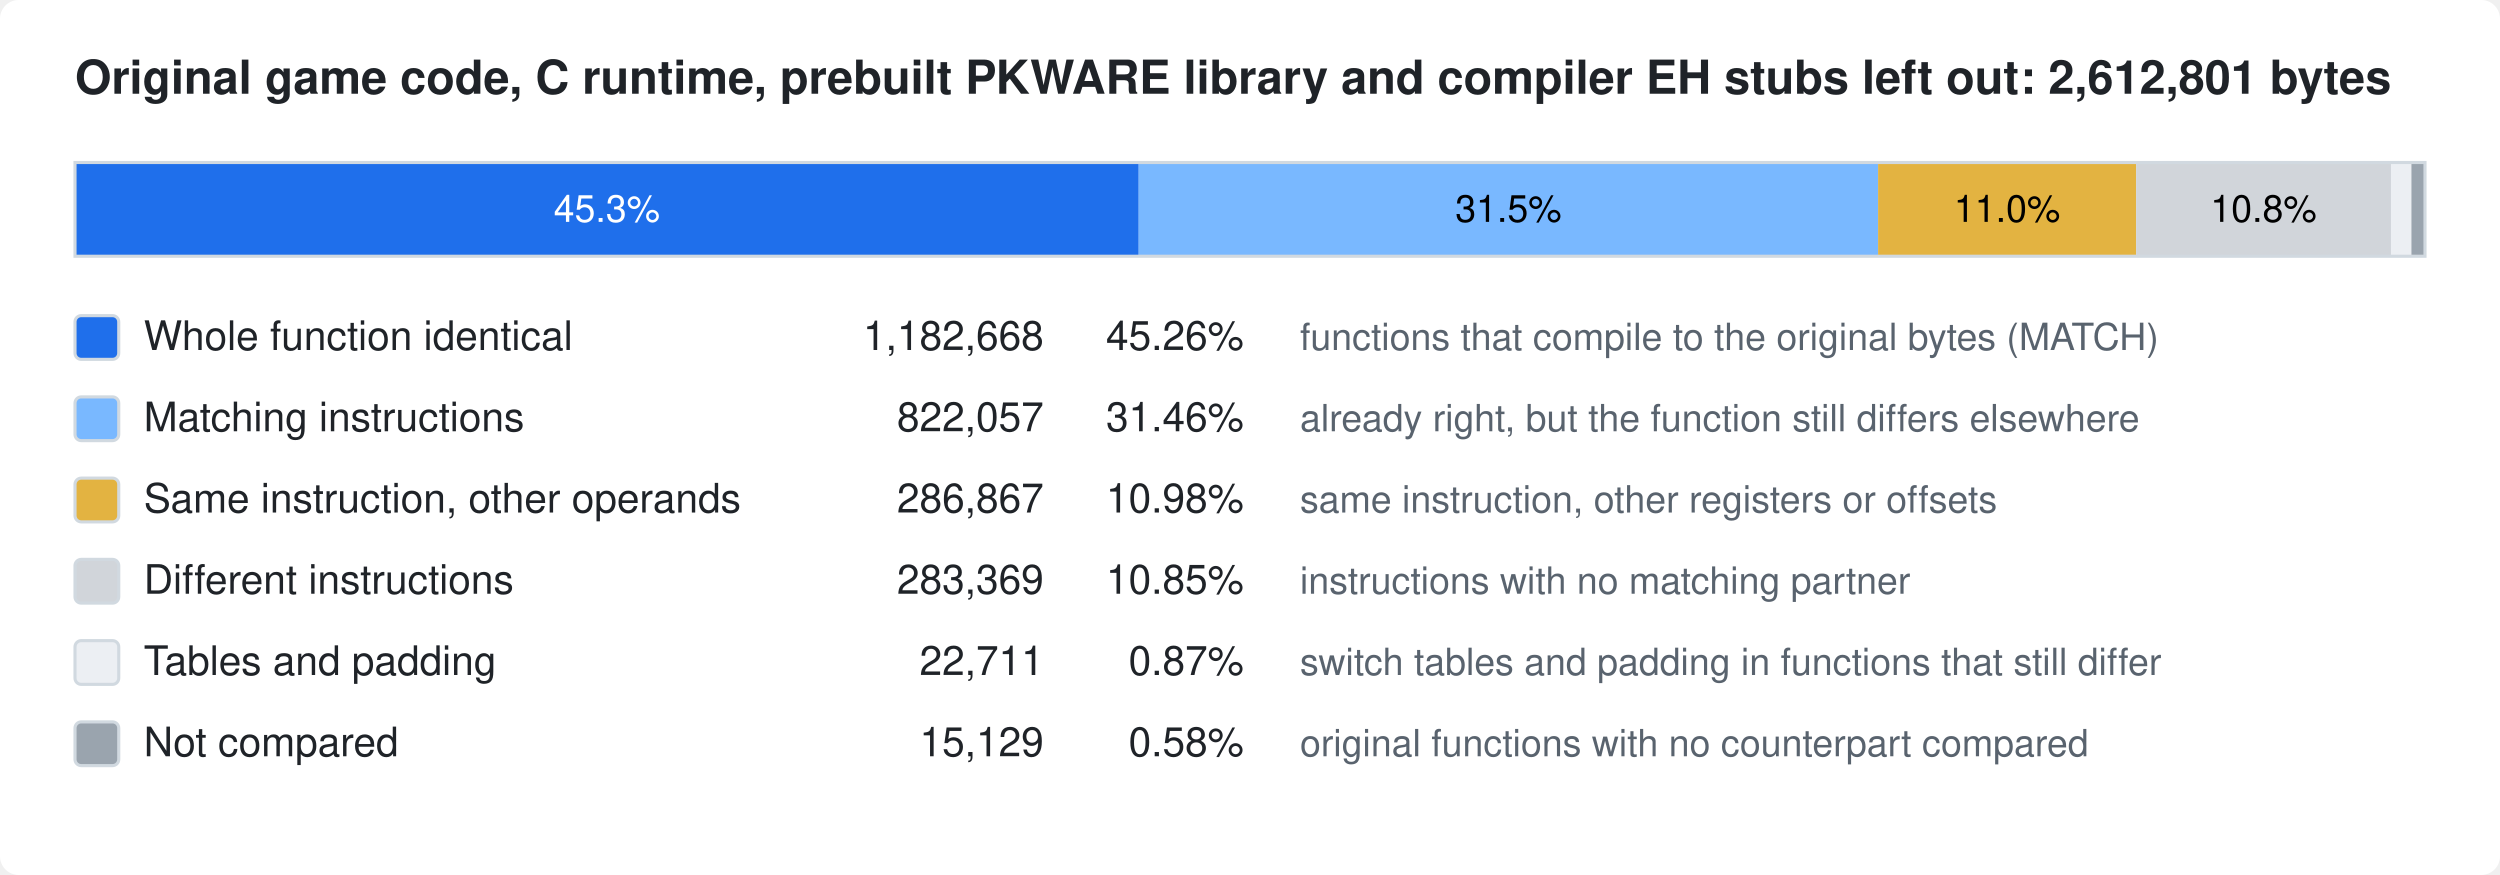
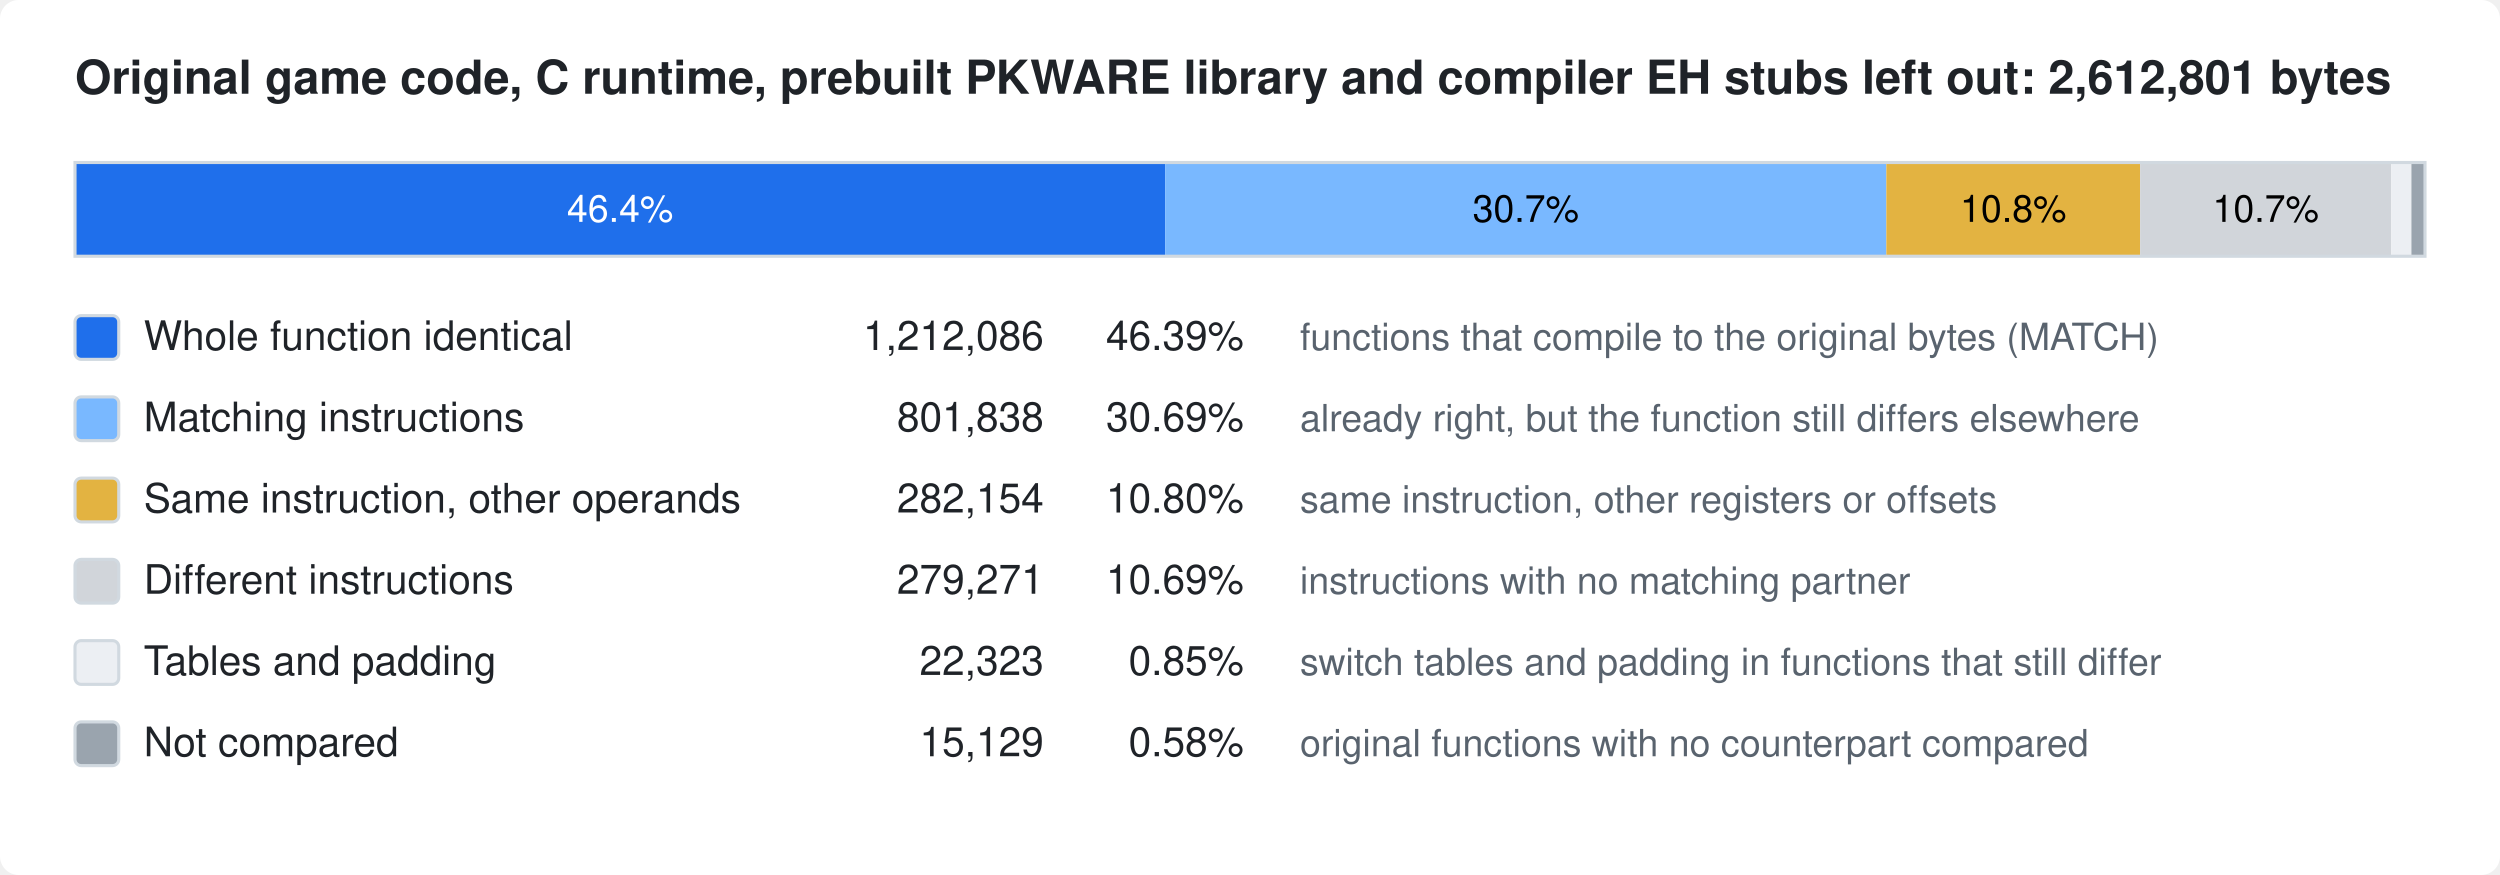
<svg xmlns="http://www.w3.org/2000/svg" width="800" height="280" viewBox="0 0 800 280" font-family="system-ui, -apple-system, Segoe UI, Helvetica, Arial, sans-serif">
  <rect width="800" height="280" rx="6" fill="#ffffff" />
  <text x="24" y="30" font-size="15" font-weight="600" fill="#1f2328">Original game code, C runtime, prebuilt PKWARE library and compiler EH stubs left out: 2,612,801 bytes</text>
-   <rect x="24.00" y="52" width="340.39" height="30" fill="#1f6feb" />
-   <text x="194.19" y="71" font-size="12" text-anchor="middle" fill="#ffffff">45.3%</text>
-   <rect x="364.39" y="52" width="236.60" height="30" fill="#79b8ff" />
-   <text x="482.69" y="71" font-size="12" text-anchor="middle" fill="#000000">31.5%</text>
-   <rect x="600.99" y="52" width="82.56" height="30" fill="#e3b341" />
-   <text x="642.27" y="71" font-size="12" text-anchor="middle" fill="#000000">11.0%</text>
-   <rect x="683.55" y="52" width="81.56" height="30" fill="#d1d5da" />
-   <text x="724.33" y="71" font-size="12" text-anchor="middle" fill="#000000">10.8%</text>
-   <rect x="765.11" y="52" width="6.54" height="30" fill="#eceff3" />
+   <rect x="24.00" y="52" width="348.85" height="30" fill="#1f6feb" />
+   <text x="198.43" y="71" font-size="12" text-anchor="middle" fill="#ffffff">46.4%</text>
+   <rect x="372.85" y="52" width="230.78" height="30" fill="#79b8ff" />
+   <text x="488.24" y="71" font-size="12" text-anchor="middle" fill="#000000">30.7%</text>
+   <rect x="603.63" y="52" width="81.21" height="30" fill="#e3b341" />
+   <text x="644.24" y="71" font-size="12" text-anchor="middle" fill="#000000">10.8%</text>
+   <rect x="684.84" y="52" width="80.38" height="30" fill="#d1d5da" />
+   <text x="725.03" y="71" font-size="12" text-anchor="middle" fill="#000000">10.7%</text>
+   <rect x="765.22" y="52" width="6.42" height="30" fill="#eceff3" />
  <rect x="771.65" y="52" width="4.35" height="30" fill="#9aa4ae" />
  <rect x="24" y="52" width="752" height="30" fill="none" stroke="#d1d9e0" />
  <rect x="24" y="101" width="14" height="14" rx="2" fill="#1f6feb" stroke="#d1d9e0" />
  <text x="46" y="112" font-size="13" fill="#1f2328">Whole function identical</text>
-   <text x="334" y="112" font-size="13" text-anchor="end" fill="#1f2328">1,182,668</text>
-   <text x="398" y="112" font-size="13" text-anchor="end" fill="#1f2328">45.26%</text>
+   <text x="334" y="112" font-size="13" text-anchor="end" fill="#1f2328">1,212,086</text>
+   <text x="398" y="112" font-size="13" text-anchor="end" fill="#1f2328">46.39%</text>
  <text x="416" y="112" font-size="12" fill="#59636e">functions that compile to the original bytes (MATCH)</text>
  <rect x="24" y="127" width="14" height="14" rx="2" fill="#79b8ff" stroke="#d1d9e0" />
  <text x="46" y="138" font-size="13" fill="#1f2328">Matching instructions</text>
-   <text x="334" y="138" font-size="13" text-anchor="end" fill="#1f2328">822,057</text>
-   <text x="398" y="138" font-size="13" text-anchor="end" fill="#1f2328">31.46%</text>
+   <text x="334" y="138" font-size="13" text-anchor="end" fill="#1f2328">801,838</text>
+   <text x="398" y="138" font-size="13" text-anchor="end" fill="#1f2328">30.69%</text>
  <text x="416" y="138" font-size="12" fill="#59636e">already right, but the function still differs elsewhere</text>
  <rect x="24" y="153" width="14" height="14" rx="2" fill="#e3b341" stroke="#d1d9e0" />
  <text x="46" y="164" font-size="13" fill="#1f2328">Same instruction, other operands</text>
-   <text x="334" y="164" font-size="13" text-anchor="end" fill="#1f2328">286,867</text>
-   <text x="398" y="164" font-size="13" text-anchor="end" fill="#1f2328">10.98%</text>
+   <text x="334" y="164" font-size="13" text-anchor="end" fill="#1f2328">282,154</text>
+   <text x="398" y="164" font-size="13" text-anchor="end" fill="#1f2328">10.80%</text>
  <text x="416" y="164" font-size="12" fill="#59636e">same instruction, other registers or offsets</text>
  <rect x="24" y="179" width="14" height="14" rx="2" fill="#d1d5da" stroke="#d1d9e0" />
  <text x="46" y="190" font-size="13" fill="#1f2328">Different instructions</text>
-   <text x="334" y="190" font-size="13" text-anchor="end" fill="#1f2328">283,369</text>
-   <text x="398" y="190" font-size="13" text-anchor="end" fill="#1f2328">10.85%</text>
+   <text x="334" y="190" font-size="13" text-anchor="end" fill="#1f2328">279,271</text>
+   <text x="398" y="190" font-size="13" text-anchor="end" fill="#1f2328">10.69%</text>
  <text x="416" y="190" font-size="12" fill="#59636e">instructions with no matching partner</text>
  <rect x="24" y="205" width="14" height="14" rx="2" fill="#eceff3" stroke="#d1d9e0" />
  <text x="46" y="216" font-size="13" fill="#1f2328">Tables and padding</text>
-   <text x="334" y="216" font-size="13" text-anchor="end" fill="#1f2328">22,711</text>
-   <text x="398" y="216" font-size="13" text-anchor="end" fill="#1f2328">0.87%</text>
+   <text x="334" y="216" font-size="13" text-anchor="end" fill="#1f2328">22,323</text>
+   <text x="398" y="216" font-size="13" text-anchor="end" fill="#1f2328">0.85%</text>
  <text x="416" y="216" font-size="12" fill="#59636e">switch tables and padding in functions that still differ</text>
  <rect x="24" y="231" width="14" height="14" rx="2" fill="#9aa4ae" stroke="#d1d9e0" />
  <text x="46" y="242" font-size="13" fill="#1f2328">Not compared</text>
  <text x="334" y="242" font-size="13" text-anchor="end" fill="#1f2328">15,129</text>
  <text x="398" y="242" font-size="13" text-anchor="end" fill="#1f2328">0.58%</text>
  <text x="416" y="242" font-size="12" fill="#59636e">original functions with no counterpart compared</text>
</svg>
